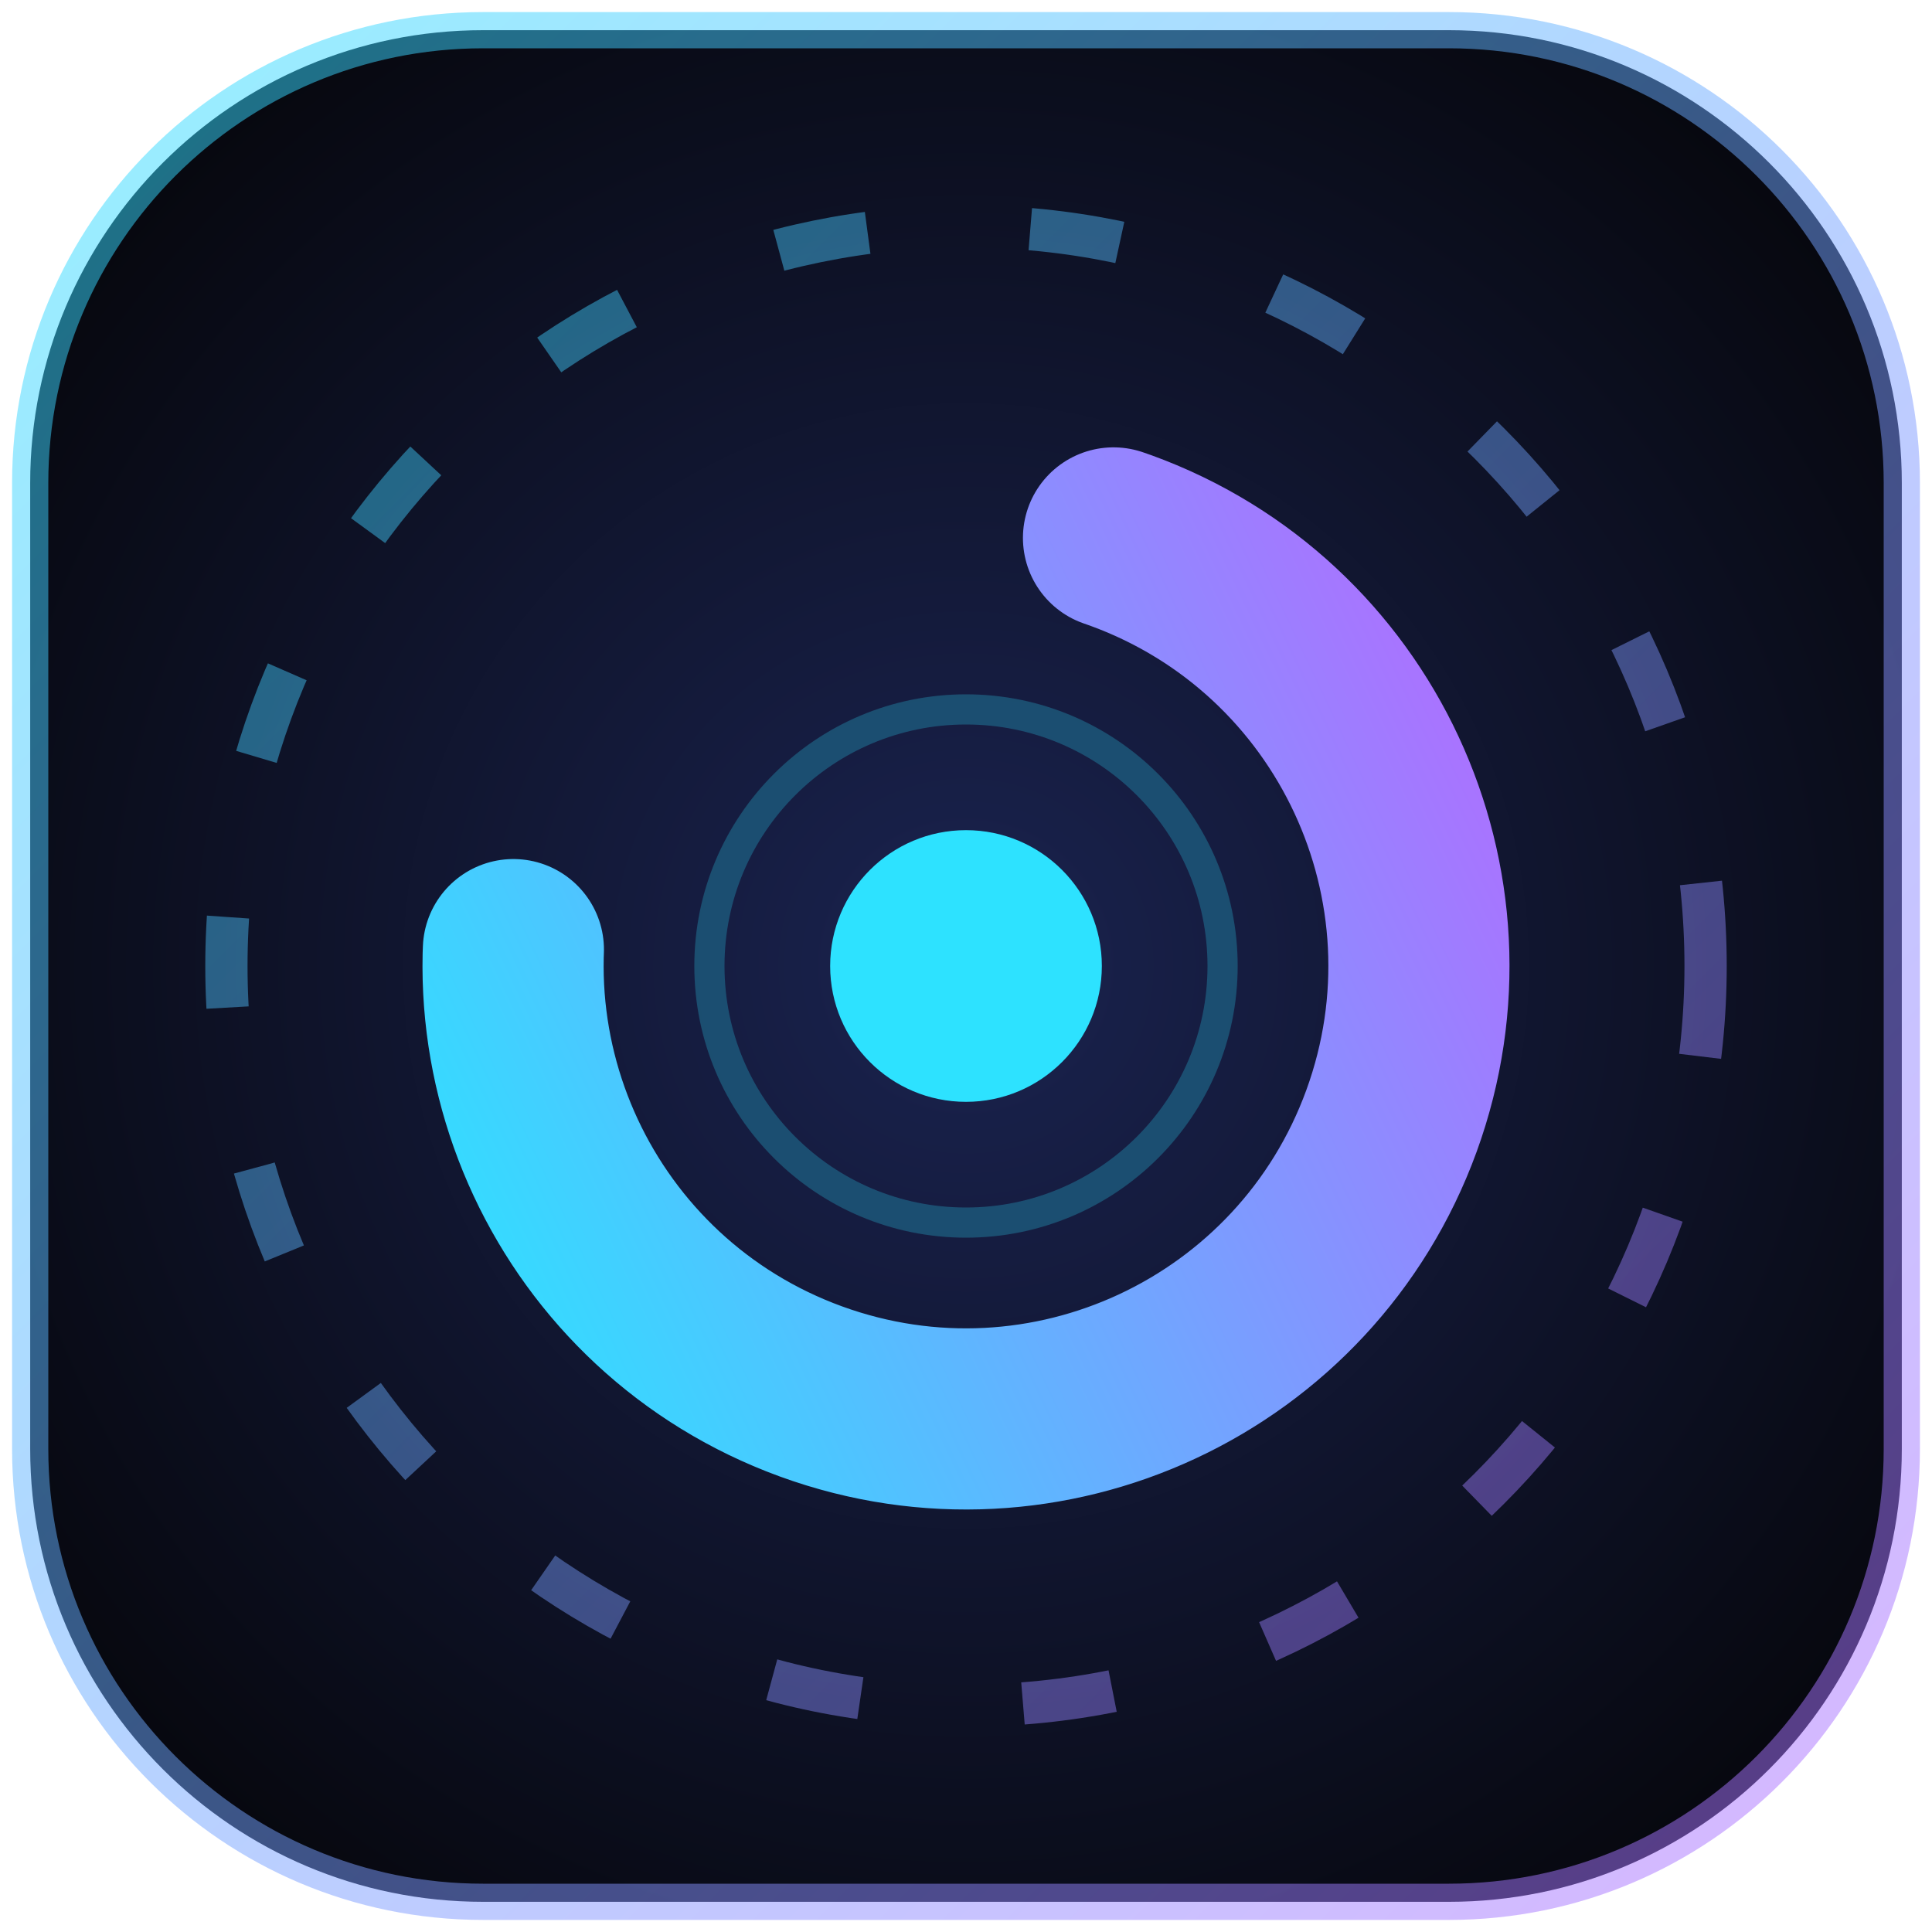
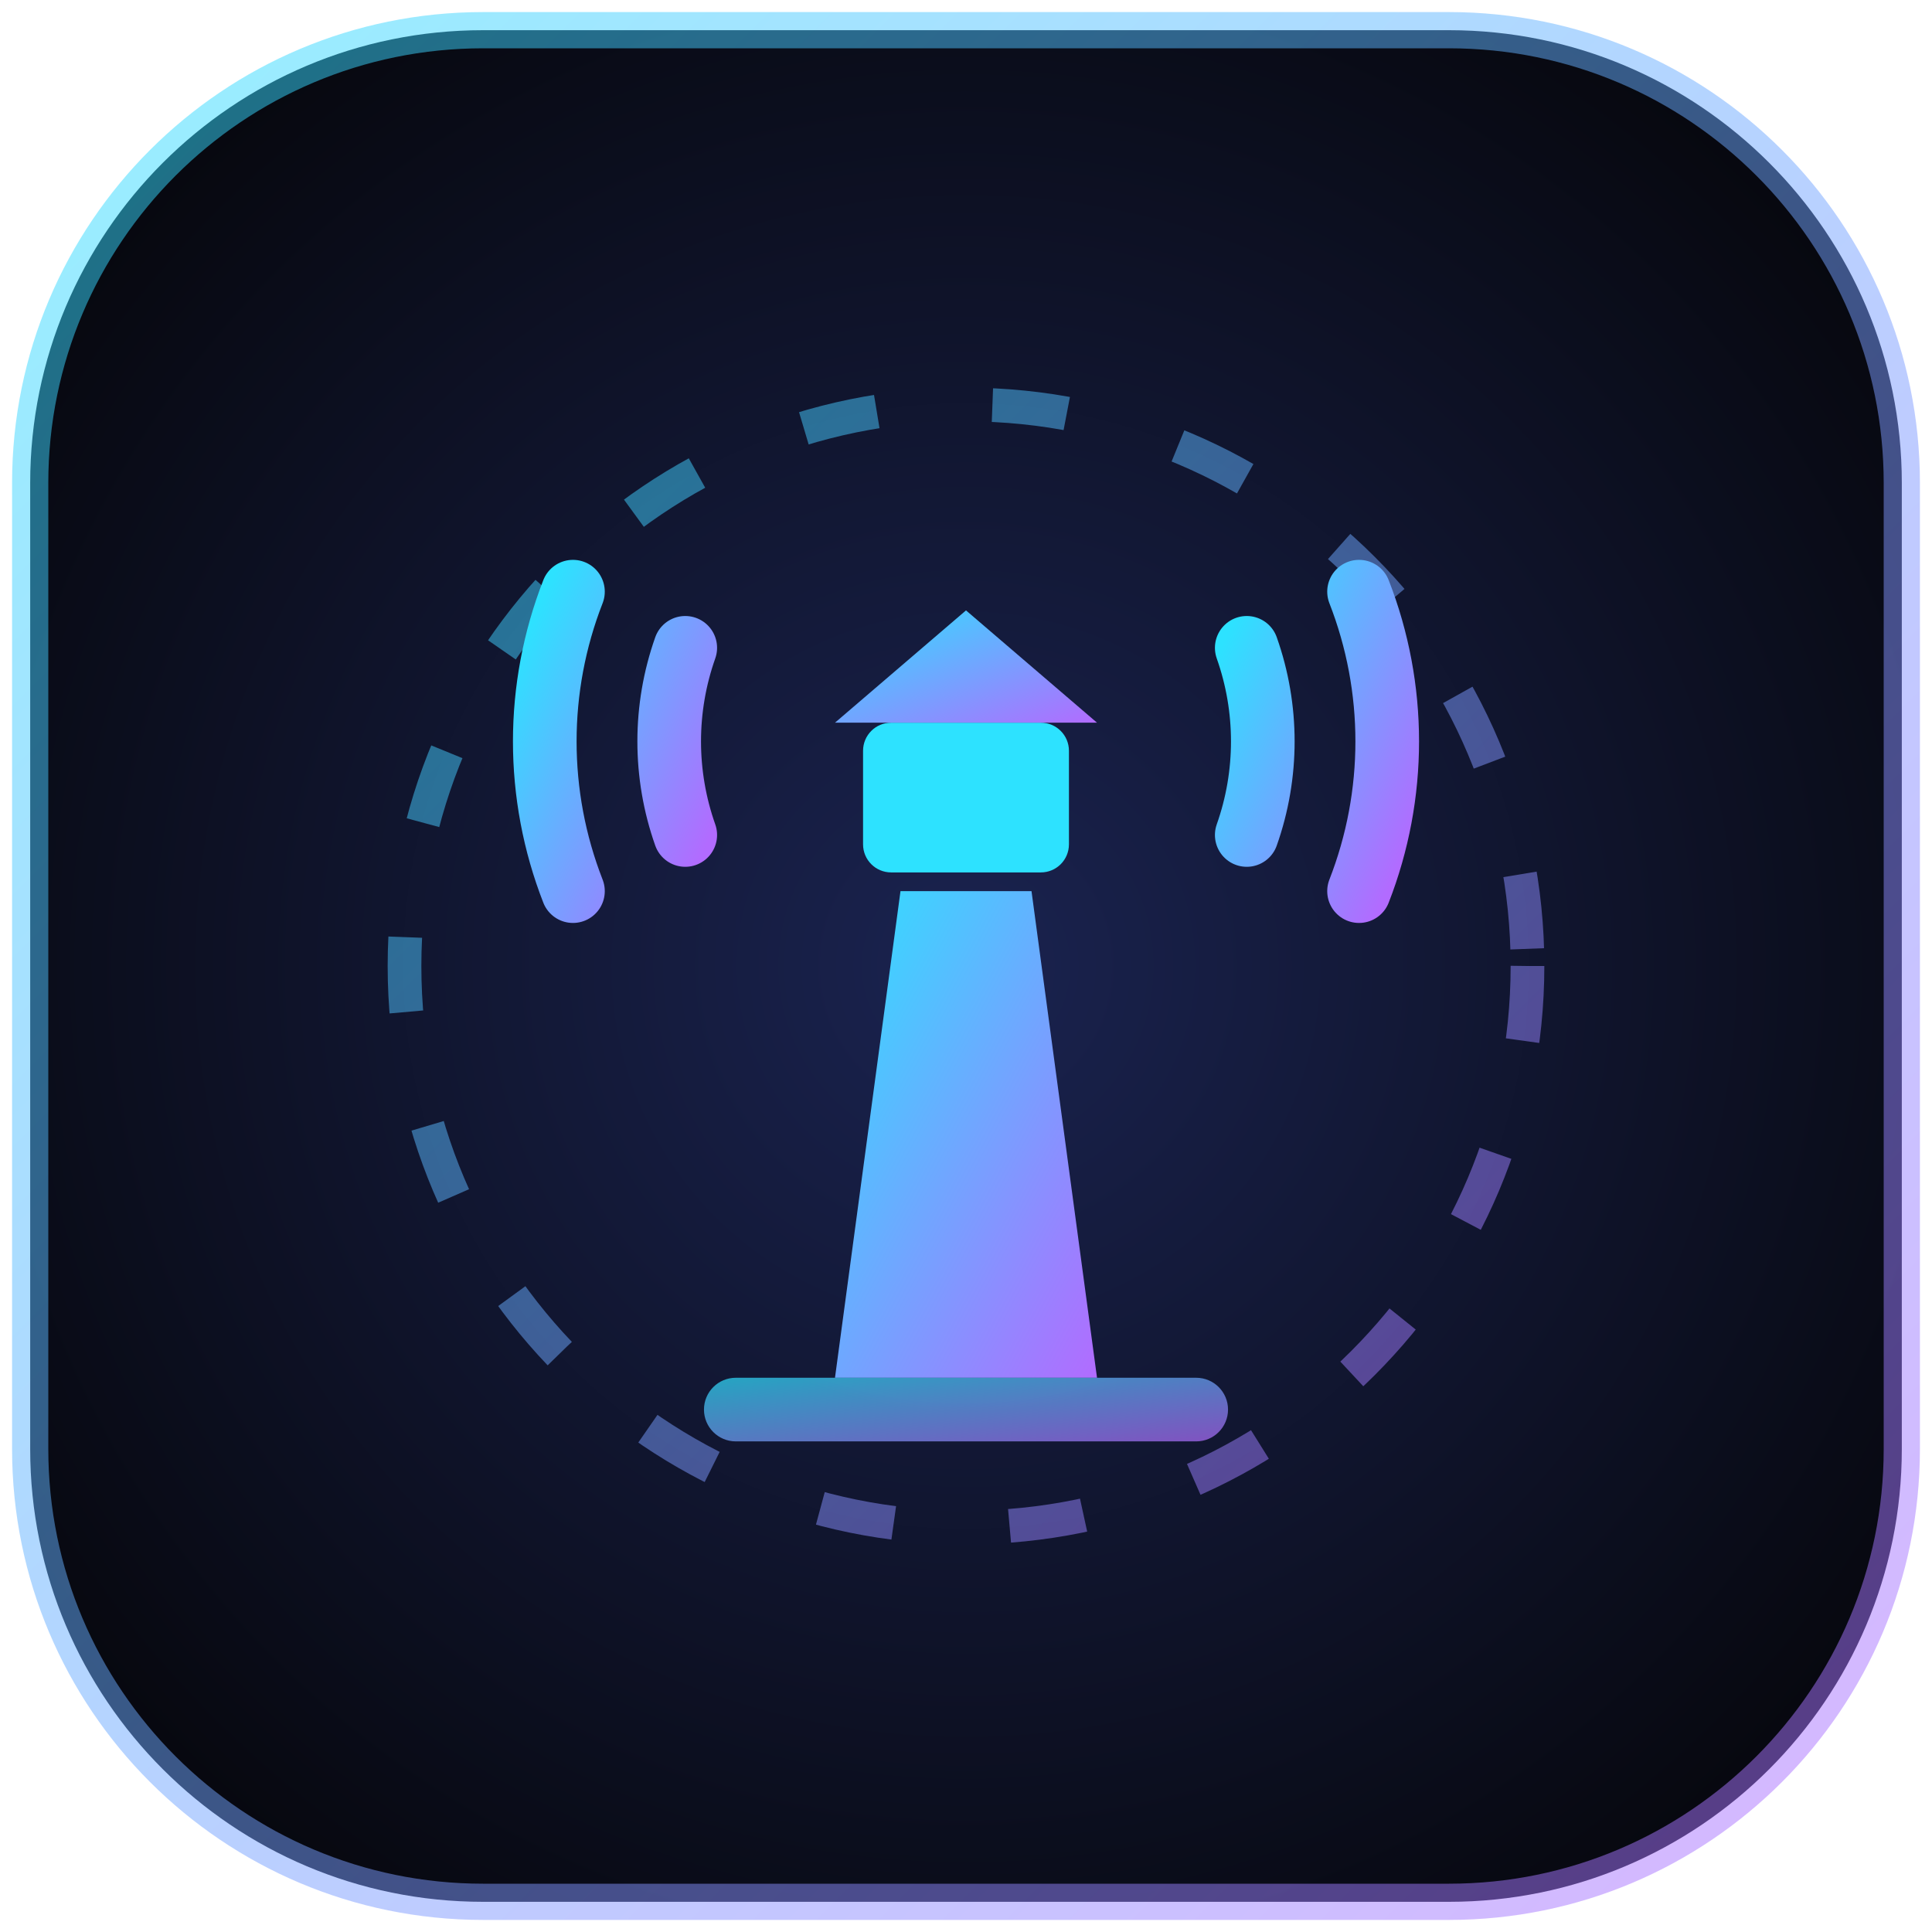
<svg xmlns="http://www.w3.org/2000/svg" viewBox="0 0 64 64">
  <defs>
    <linearGradient id="g" x1="0" y1="0" x2="1" y2="1">
      <stop offset="0" stop-color="#2de2ff" />
      <stop offset="1" stop-color="#b26bff" />
    </linearGradient>
    <radialGradient id="r" cx=".5" cy=".5" r=".6">
      <stop offset="0" stop-color="#1a2350" />
      <stop offset="1" stop-color="#07080f" />
    </radialGradient>
  </defs>
  <rect x="1" y="1" width="62" height="62" rx="15" fill="url(#r)" stroke="url(#g)" stroke-opacity=".5" stroke-width="1.2" />
-   <circle cx="32" cy="32" r="24.5" fill="none" stroke="url(#g)" stroke-width="1.4" stroke-opacity=".45" stroke-dasharray="3 5.4" />
-   <circle cx="32" cy="32" r="15" fill="none" stroke="url(#g)" stroke-width="6" stroke-linecap="round" stroke-dasharray="66 28" transform="rotate(-70 32 32)" />
-   <circle cx="32" cy="32" r="4.5" fill="#2de2ff" />
-   <circle cx="32" cy="32" r="8.5" fill="none" stroke="#2de2ff" stroke-opacity=".25" stroke-width="1" />
+   <g transform="translate(32 32) scale(0.62) translate(-54 -54)">
+     <circle cx="54" cy="54" r="30" fill="none" stroke="url(#g)" stroke-width="1.8" stroke-opacity=".5" stroke-dasharray="4 6.2" />
+     <path d="M47 76 L50.5 50 L57.5 50 L61 76 Z" fill="url(#g)" />
+     <rect x="48.5" y="41" width="11" height="8" rx="1.5" fill="#2de2ff" />
+     <path d="M47 41 L54 35 L61 41 Z" fill="url(#g)" />
+     <rect x="40" y="76" width="28" height="3.4" rx="1.7" fill="url(#g)" fill-opacity=".7" />
+     <g fill="none" stroke="url(#g)" stroke-width="3.4" stroke-linecap="round" transform="translate(0 1)">
+       <path d="M39 46 A15 15 0 0 1 39 36 M33 49 A22 22 0 0 1 33 33" />
+       <path d="M69 46 A15 15 0 0 0 69 36 M75 49 A22 22 0 0 0 75 33" />
+     </g>
+   </g>
</svg>
